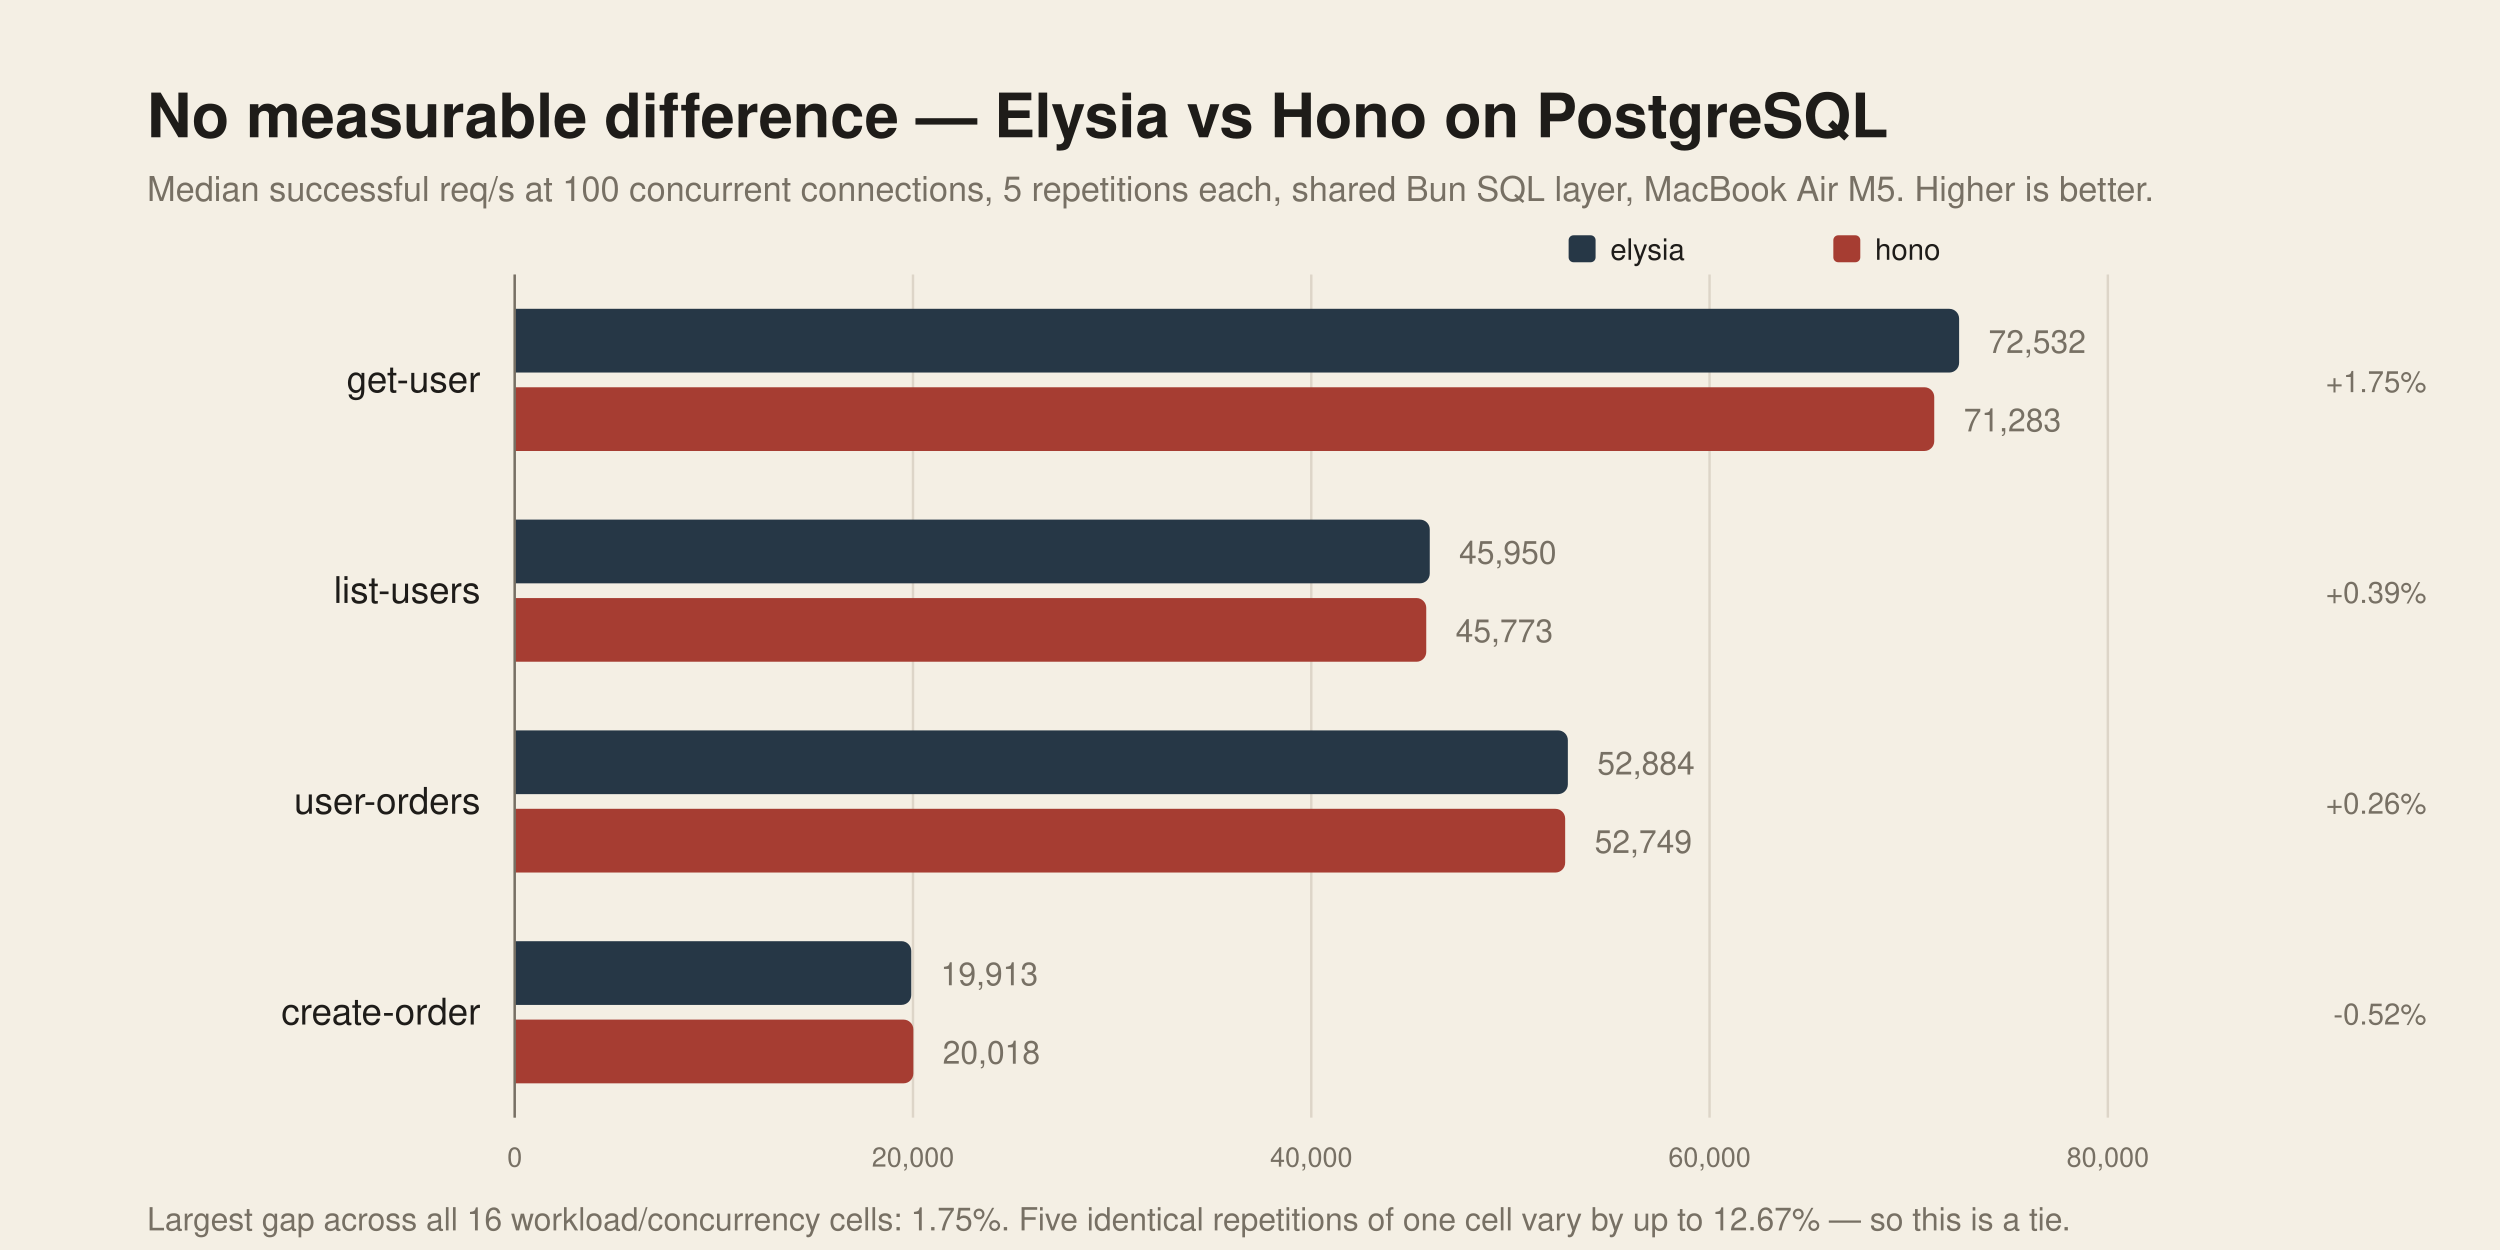
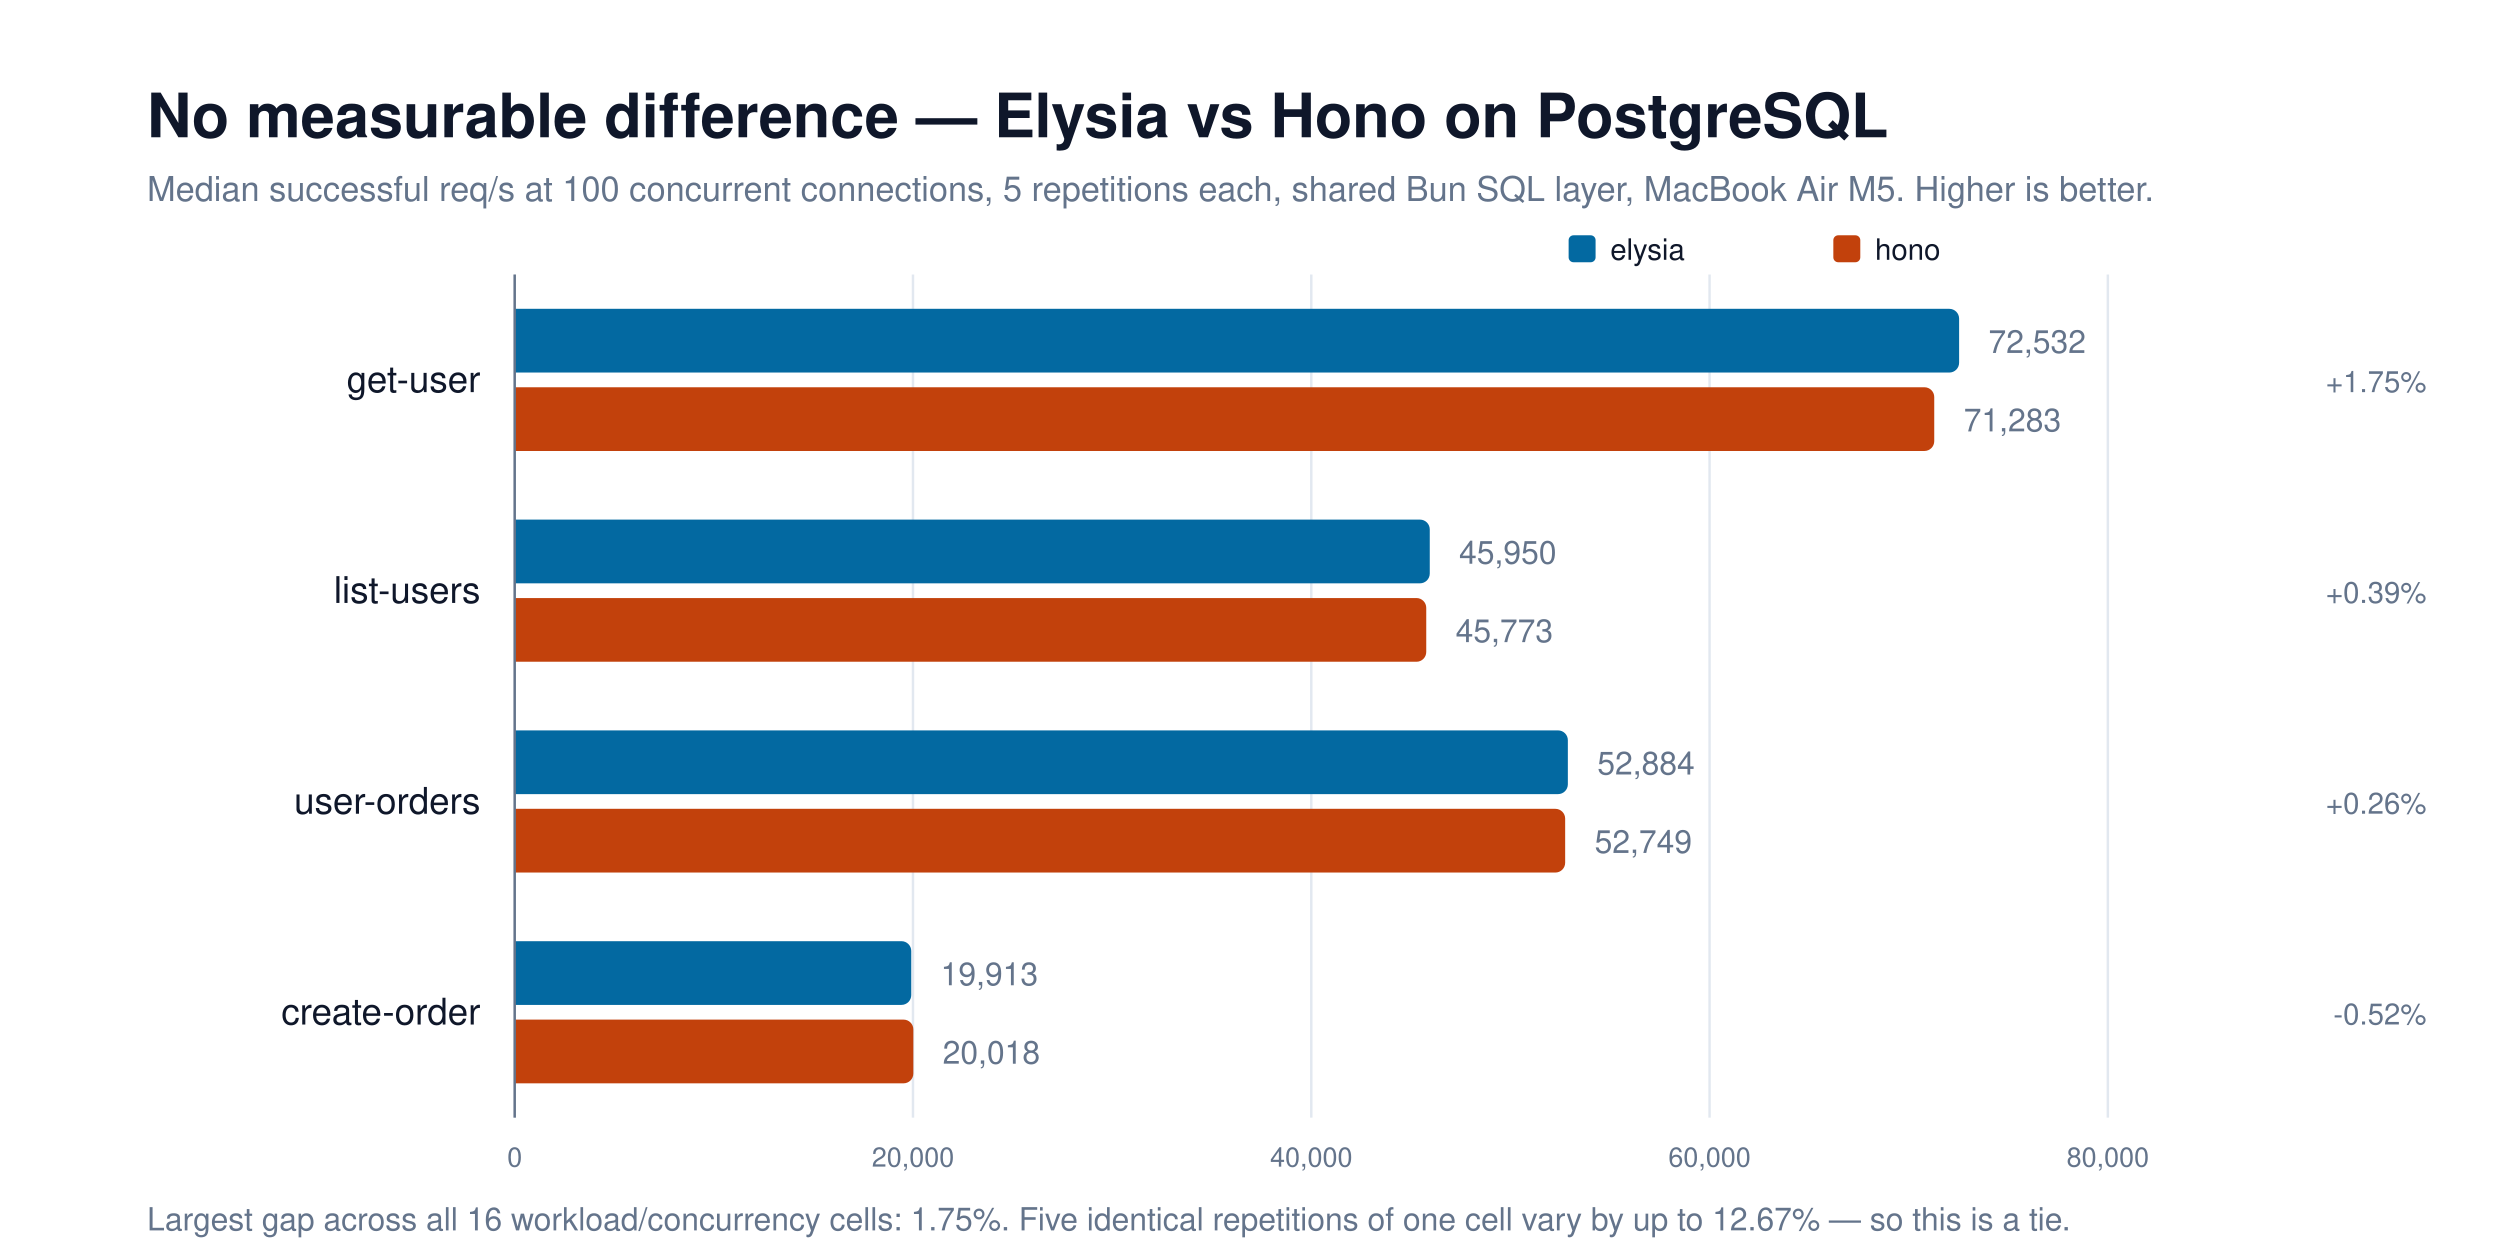
<svg xmlns="http://www.w3.org/2000/svg" viewBox="0 0 1020 510" width="1020" height="510" role="img" aria-label="Median successful requests per second at 100 concurrent connections for Elysia and Hono over the same PostgreSQL layer on a MacBook Air M5. The two frameworks are within 1.75 percent in every workload.">
-   <rect width="1020" height="510" fill="#f4efe4" />
-   <text x="60" y="56" font-family="Helvetica, Arial, sans-serif" font-size="25" font-weight="700" fill="#1e1c19">No measurable difference — Elysia vs Hono on PostgreSQL</text>
-   <text x="60" y="82" font-family="Helvetica, Arial, sans-serif" font-size="14" fill="#777064">Median successful req/s at 100 concurrent connections, 5 repetitions each, shared Bun SQL layer, MacBook Air M5. Higher is better.</text>
-   <rect x="640" y="96" width="11" height="11" rx="2" fill="#263746" />
-   <text x="657" y="106" font-family="Helvetica, Arial, sans-serif" font-size="12" fill="#1e1c19">elysia</text>
-   <rect x="748" y="96" width="11" height="11" rx="2" fill="#a63d32" />
-   <text x="765" y="106" font-family="Helvetica, Arial, sans-serif" font-size="12" fill="#1e1c19">hono</text>
-   <line x1="210.0" y1="112" x2="210.0" y2="456" stroke="#ddd5c8" stroke-width="1" />
-   <text x="210.0" y="476" font-family="Helvetica, Arial, sans-serif" font-size="11" fill="#777064" text-anchor="middle">0</text>
-   <line x1="372.5" y1="112" x2="372.5" y2="456" stroke="#ddd5c8" stroke-width="1" />
-   <text x="372.5" y="476" font-family="Helvetica, Arial, sans-serif" font-size="11" fill="#777064" text-anchor="middle">20,000</text>
-   <line x1="535.0" y1="112" x2="535.0" y2="456" stroke="#ddd5c8" stroke-width="1" />
-   <text x="535.0" y="476" font-family="Helvetica, Arial, sans-serif" font-size="11" fill="#777064" text-anchor="middle">40,000</text>
-   <line x1="697.5" y1="112" x2="697.5" y2="456" stroke="#ddd5c8" stroke-width="1" />
-   <text x="697.5" y="476" font-family="Helvetica, Arial, sans-serif" font-size="11" fill="#777064" text-anchor="middle">60,000</text>
-   <line x1="860.0" y1="112" x2="860.0" y2="456" stroke="#ddd5c8" stroke-width="1" />
-   <text x="860.0" y="476" font-family="Helvetica, Arial, sans-serif" font-size="11" fill="#777064" text-anchor="middle">80,000</text>
-   <text x="196" y="160.0" font-family="Helvetica, Arial, sans-serif" font-size="15" fill="#1e1c19" text-anchor="end">get-user</text>
-   <path d="M210 126.0 H795.319 A4 4 0 0 1 799.319 130.0 V148.0 A4 4 0 0 1 795.319 152.0 H210 Z" fill="#263746" />
-   <text x="811.3" y="144.0" font-family="Helvetica, Arial, sans-serif" font-size="13" fill="#777064">72,532</text>
-   <path d="M210 158.0 H785.171 A4 4 0 0 1 789.171 162.0 V180.0 A4 4 0 0 1 785.171 184.0 H210 Z" fill="#a63d32" />
-   <text x="801.2" y="176.0" font-family="Helvetica, Arial, sans-serif" font-size="13" fill="#777064">71,283</text>
-   <text x="990" y="160.0" font-family="Helvetica, Arial, sans-serif" font-size="12" fill="#777064" text-anchor="end">+1.75%</text>
-   <text x="196" y="246.0" font-family="Helvetica, Arial, sans-serif" font-size="15" fill="#1e1c19" text-anchor="end">list-users</text>
-   <path d="M210 212.0 H579.345 A4 4 0 0 1 583.345 216.0 V234.0 A4 4 0 0 1 579.345 238.0 H210 Z" fill="#263746" />
-   <text x="595.3" y="230.0" font-family="Helvetica, Arial, sans-serif" font-size="13" fill="#777064">45,950</text>
-   <path d="M210 244.0 H577.908 A4 4 0 0 1 581.908 248.0 V266.0 A4 4 0 0 1 577.908 270.0 H210 Z" fill="#a63d32" />
-   <text x="593.9" y="262.0" font-family="Helvetica, Arial, sans-serif" font-size="13" fill="#777064">45,773</text>
-   <text x="990" y="246.0" font-family="Helvetica, Arial, sans-serif" font-size="12" fill="#777064" text-anchor="end">+0.39%</text>
-   <text x="196" y="332.0" font-family="Helvetica, Arial, sans-serif" font-size="15" fill="#1e1c19" text-anchor="end">user-orders</text>
-   <path d="M210 298.0 H635.683 A4 4 0 0 1 639.683 302.0 V320.0 A4 4 0 0 1 635.683 324.0 H210 Z" fill="#263746" />
-   <text x="651.7" y="316.0" font-family="Helvetica, Arial, sans-serif" font-size="13" fill="#777064">52,884</text>
-   <path d="M210 330.0 H634.587 A4 4 0 0 1 638.587 334.0 V352.0 A4 4 0 0 1 634.587 356.0 H210 Z" fill="#a63d32" />
-   <text x="650.6" y="348.0" font-family="Helvetica, Arial, sans-serif" font-size="13" fill="#777064">52,749</text>
-   <text x="990" y="332.0" font-family="Helvetica, Arial, sans-serif" font-size="12" fill="#777064" text-anchor="end">+0.26%</text>
-   <text x="196" y="418.0" font-family="Helvetica, Arial, sans-serif" font-size="15" fill="#1e1c19" text-anchor="end">create-order</text>
-   <path d="M210 384.0 H367.792 A4 4 0 0 1 371.792 388.0 V406.0 A4 4 0 0 1 367.792 410.0 H210 Z" fill="#263746" />
-   <text x="383.8" y="402.0" font-family="Helvetica, Arial, sans-serif" font-size="13" fill="#777064">19,913</text>
-   <path d="M210 416.0 H368.644 A4 4 0 0 1 372.644 420.0 V438.0 A4 4 0 0 1 368.644 442.0 H210 Z" fill="#a63d32" />
-   <text x="384.6" y="434.0" font-family="Helvetica, Arial, sans-serif" font-size="13" fill="#777064">20,018</text>
-   <text x="990" y="418.0" font-family="Helvetica, Arial, sans-serif" font-size="12" fill="#777064" text-anchor="end">-0.52%</text>
-   <line x1="210" y1="112" x2="210" y2="456" stroke="#777064" stroke-width="1" />
-   <text x="60" y="502" font-family="Helvetica, Arial, sans-serif" font-size="13" fill="#777064">Largest gap across all 16 workload/concurrency cells: 1.75%. Five identical repetitions of one cell vary by up to 12.67% — so this is a tie.</text>
+   <rect width="1020" height="510" fill="#ffffff" />
+   <text x="60" y="56" font-family="Helvetica, Arial, sans-serif" font-size="25" font-weight="700" fill="#0f172a">No measurable difference — Elysia vs Hono on PostgreSQL</text>
+   <text x="60" y="82" font-family="Helvetica, Arial, sans-serif" font-size="14" fill="#64748b">Median successful req/s at 100 concurrent connections, 5 repetitions each, shared Bun SQL layer, MacBook Air M5. Higher is better.</text>
+   <rect x="640" y="96" width="11" height="11" rx="2" fill="#0369a1" />
+   <text x="657" y="106" font-family="Helvetica, Arial, sans-serif" font-size="12" fill="#0f172a">elysia</text>
+   <rect x="748" y="96" width="11" height="11" rx="2" fill="#c2410c" />
+   <text x="765" y="106" font-family="Helvetica, Arial, sans-serif" font-size="12" fill="#0f172a">hono</text>
+   <line x1="210.0" y1="112" x2="210.0" y2="456" stroke="#e2e8f0" stroke-width="1" />
+   <text x="210.0" y="476" font-family="Helvetica, Arial, sans-serif" font-size="11" fill="#64748b" text-anchor="middle">0</text>
+   <line x1="372.5" y1="112" x2="372.5" y2="456" stroke="#e2e8f0" stroke-width="1" />
+   <text x="372.5" y="476" font-family="Helvetica, Arial, sans-serif" font-size="11" fill="#64748b" text-anchor="middle">20,000</text>
+   <line x1="535.0" y1="112" x2="535.0" y2="456" stroke="#e2e8f0" stroke-width="1" />
+   <text x="535.0" y="476" font-family="Helvetica, Arial, sans-serif" font-size="11" fill="#64748b" text-anchor="middle">40,000</text>
+   <line x1="697.5" y1="112" x2="697.5" y2="456" stroke="#e2e8f0" stroke-width="1" />
+   <text x="697.5" y="476" font-family="Helvetica, Arial, sans-serif" font-size="11" fill="#64748b" text-anchor="middle">60,000</text>
+   <line x1="860.0" y1="112" x2="860.0" y2="456" stroke="#e2e8f0" stroke-width="1" />
+   <text x="860.0" y="476" font-family="Helvetica, Arial, sans-serif" font-size="11" fill="#64748b" text-anchor="middle">80,000</text>
+   <text x="196" y="160.0" font-family="Helvetica, Arial, sans-serif" font-size="15" fill="#0f172a" text-anchor="end">get-user</text>
+   <path d="M210 126.0 H795.319 A4 4 0 0 1 799.319 130.0 V148.0 A4 4 0 0 1 795.319 152.0 H210 Z" fill="#0369a1" />
+   <text x="811.3" y="144.0" font-family="Helvetica, Arial, sans-serif" font-size="13" fill="#64748b">72,532</text>
+   <path d="M210 158.0 H785.171 A4 4 0 0 1 789.171 162.0 V180.0 A4 4 0 0 1 785.171 184.0 H210 Z" fill="#c2410c" />
+   <text x="801.2" y="176.0" font-family="Helvetica, Arial, sans-serif" font-size="13" fill="#64748b">71,283</text>
+   <text x="990" y="160.0" font-family="Helvetica, Arial, sans-serif" font-size="12" fill="#64748b" text-anchor="end">+1.75%</text>
+   <text x="196" y="246.0" font-family="Helvetica, Arial, sans-serif" font-size="15" fill="#0f172a" text-anchor="end">list-users</text>
+   <path d="M210 212.0 H579.345 A4 4 0 0 1 583.345 216.0 V234.0 A4 4 0 0 1 579.345 238.0 H210 Z" fill="#0369a1" />
+   <text x="595.3" y="230.0" font-family="Helvetica, Arial, sans-serif" font-size="13" fill="#64748b">45,950</text>
+   <path d="M210 244.0 H577.908 A4 4 0 0 1 581.908 248.0 V266.0 A4 4 0 0 1 577.908 270.0 H210 Z" fill="#c2410c" />
+   <text x="593.9" y="262.0" font-family="Helvetica, Arial, sans-serif" font-size="13" fill="#64748b">45,773</text>
+   <text x="990" y="246.0" font-family="Helvetica, Arial, sans-serif" font-size="12" fill="#64748b" text-anchor="end">+0.39%</text>
+   <text x="196" y="332.0" font-family="Helvetica, Arial, sans-serif" font-size="15" fill="#0f172a" text-anchor="end">user-orders</text>
+   <path d="M210 298.0 H635.683 A4 4 0 0 1 639.683 302.0 V320.0 A4 4 0 0 1 635.683 324.0 H210 Z" fill="#0369a1" />
+   <text x="651.7" y="316.0" font-family="Helvetica, Arial, sans-serif" font-size="13" fill="#64748b">52,884</text>
+   <path d="M210 330.0 H634.587 A4 4 0 0 1 638.587 334.0 V352.0 A4 4 0 0 1 634.587 356.0 H210 Z" fill="#c2410c" />
+   <text x="650.6" y="348.0" font-family="Helvetica, Arial, sans-serif" font-size="13" fill="#64748b">52,749</text>
+   <text x="990" y="332.0" font-family="Helvetica, Arial, sans-serif" font-size="12" fill="#64748b" text-anchor="end">+0.26%</text>
+   <text x="196" y="418.0" font-family="Helvetica, Arial, sans-serif" font-size="15" fill="#0f172a" text-anchor="end">create-order</text>
+   <path d="M210 384.0 H367.792 A4 4 0 0 1 371.792 388.0 V406.0 A4 4 0 0 1 367.792 410.0 H210 Z" fill="#0369a1" />
+   <text x="383.8" y="402.0" font-family="Helvetica, Arial, sans-serif" font-size="13" fill="#64748b">19,913</text>
+   <path d="M210 416.0 H368.644 A4 4 0 0 1 372.644 420.0 V438.0 A4 4 0 0 1 368.644 442.0 H210 Z" fill="#c2410c" />
+   <text x="384.6" y="434.0" font-family="Helvetica, Arial, sans-serif" font-size="13" fill="#64748b">20,018</text>
+   <text x="990" y="418.0" font-family="Helvetica, Arial, sans-serif" font-size="12" fill="#64748b" text-anchor="end">-0.52%</text>
+   <line x1="210" y1="112" x2="210" y2="456" stroke="#64748b" stroke-width="1" />
+   <text x="60" y="502" font-family="Helvetica, Arial, sans-serif" font-size="13" fill="#64748b">Largest gap across all 16 workload/concurrency cells: 1.75%. Five identical repetitions of one cell vary by up to 12.67% — so this is a tie.</text>
</svg>
